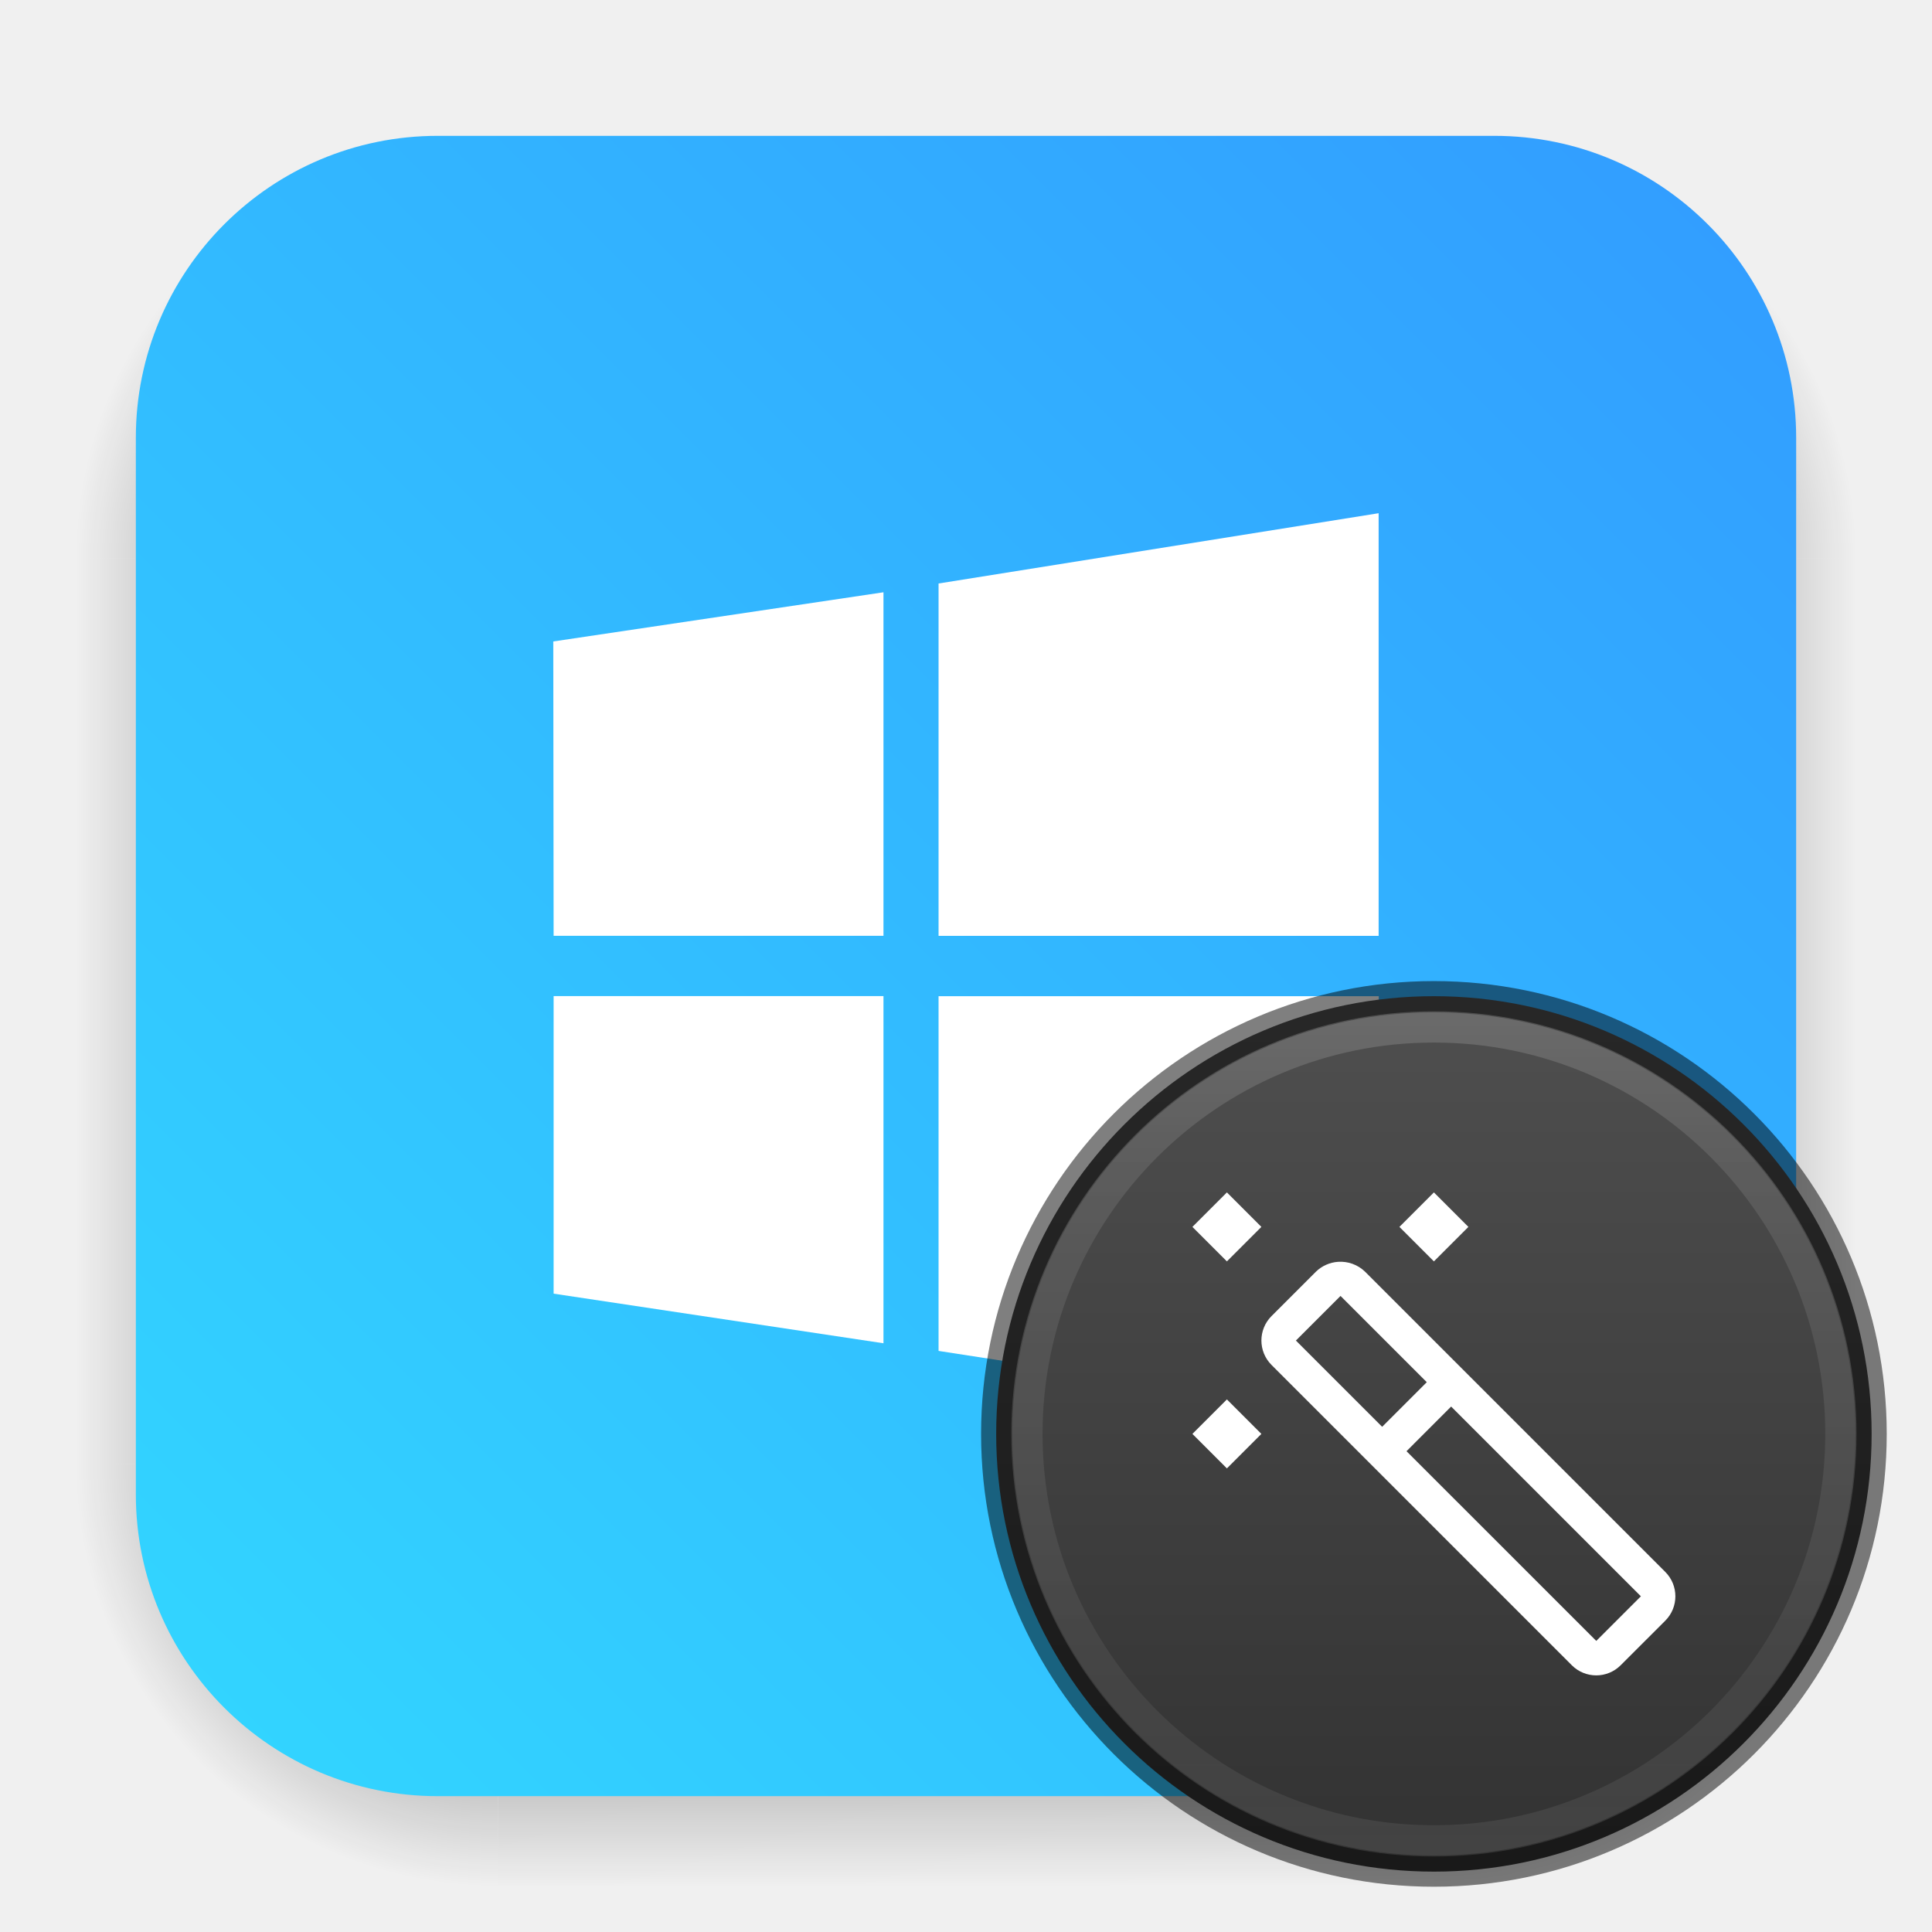
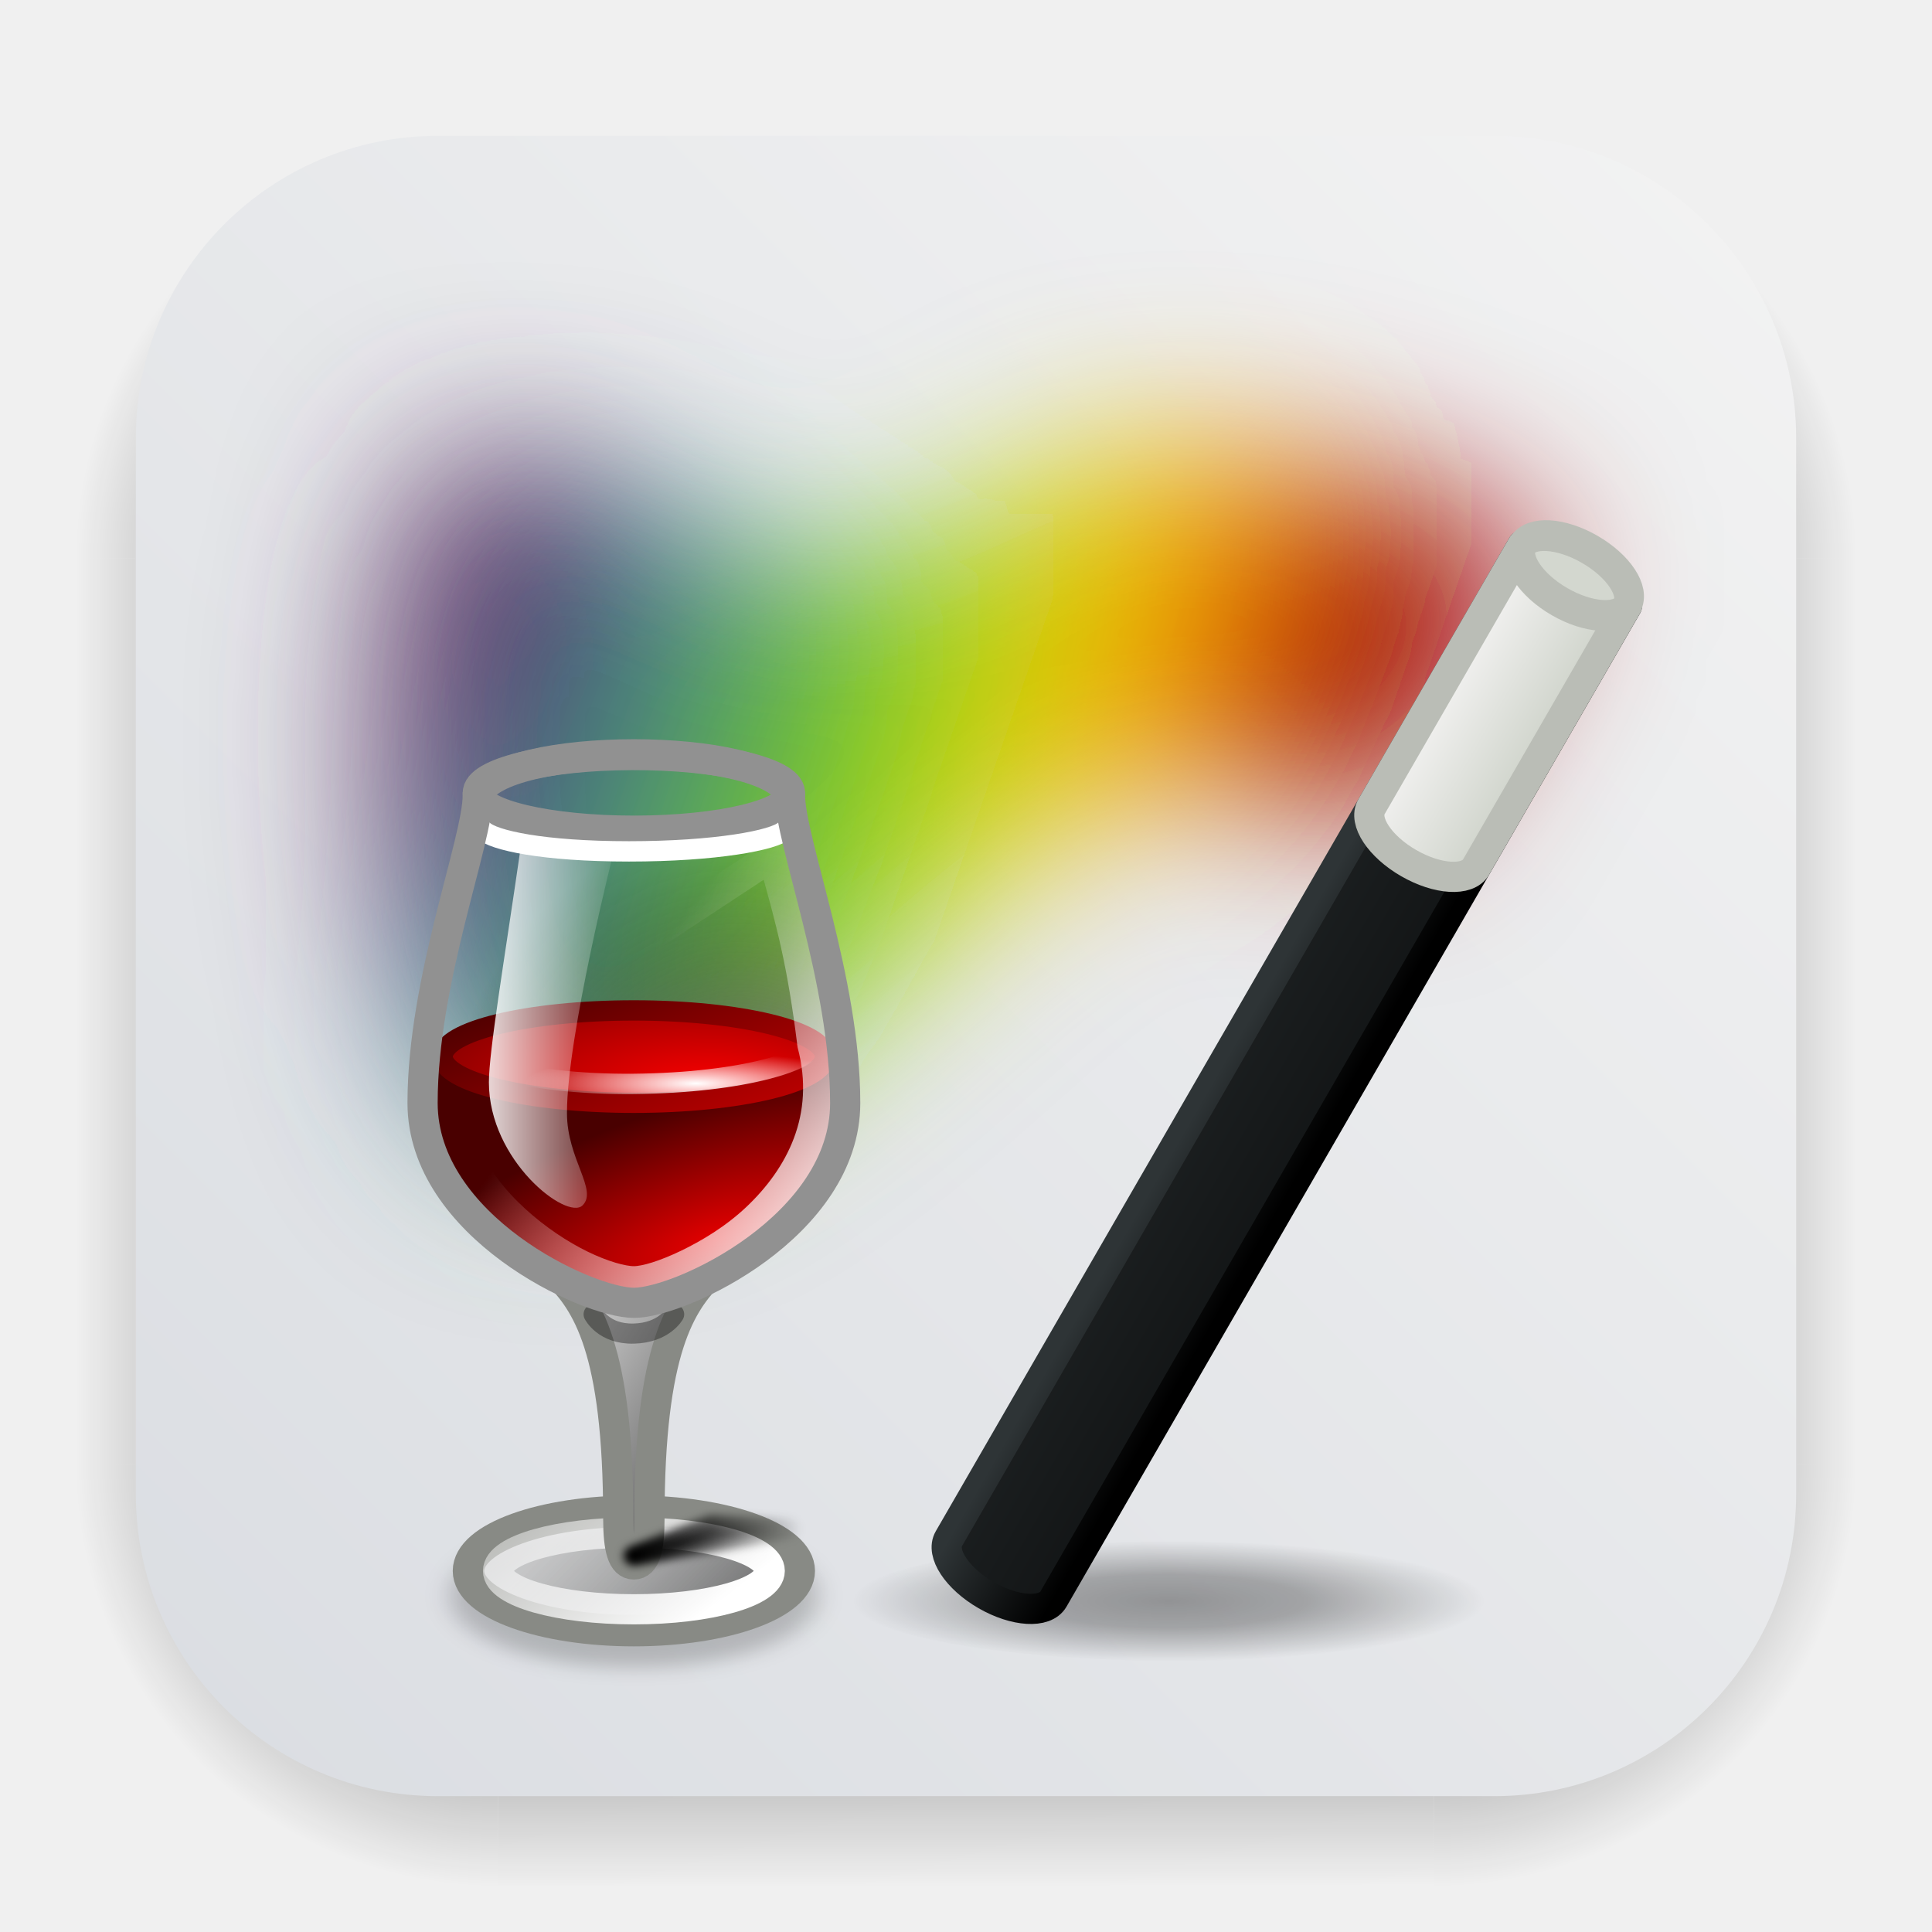
<svg xmlns="http://www.w3.org/2000/svg" xmlns:xlink="http://www.w3.org/1999/xlink" id="svg42" version="1.1" height="64" width="64">
  <defs id="defs22">
    <linearGradient gradientUnits="userSpaceOnUse" gradientTransform="matrix(.063557 0 0 .063557 94.615 19.296)" y2="1024" y1="4" x2="540" x1="540" id="e">
      <stop id="stop2" offset="0" stop-color="#c8c4b7" />
      <stop id="stop4" offset="1" stop-color="#888" />
    </linearGradient>
    <linearGradient gradientUnits="userSpaceOnUse" gradientTransform="matrix(.063762 0 0 .063762 94.514 19.784)" y2="1024" y1="4" x2="500" x1="500" id="g">
      <stop id="stop7" offset="0" stop-color="#fff" />
      <stop id="stop9" offset="1" stop-color="#e6e6e6" />
    </linearGradient>
    <linearGradient gradientUnits="userSpaceOnUse" gradientTransform="matrix(.063762 0 0 .063762 94.514 19.784)" y2="932.3" y1="2.854" x2="555.95" x1="555.95" id="h">
      <stop id="stop12" offset="0" />
      <stop id="stop14" offset="1" stop-color="#666" />
    </linearGradient>
    <linearGradient gradientUnits="userSpaceOnUse" gradientTransform="scale(3.7796)" y2="1.852" y1="15.081" x2="7.937" x1="7.937" id="linearGradient862-3">
      <stop id="stop17" offset="0" stop-color="#1560ff" />
      <stop id="stop19" offset="1" stop-color="#15afff" />
    </linearGradient>
    <linearGradient gradientUnits="userSpaceOnUse" gradientTransform="matrix(1.000007,0,0,1.000007,19.18783,0)" y2="1.058" y1="6.879" x2="7.937" x1="7.937" id="linearGradient865">
      <stop id="stop2-36" offset="0" stop-color="#fff" />
      <stop id="stop4-7" offset="1" stop-color="#fcc" />
    </linearGradient>
    <linearGradient gradientTransform="translate(19.18783)" gradientUnits="userSpaceOnUse" y2="3.933" y1="14.579" x2="12.314" x1="2.628" id="linearGradient855">
      <stop id="stop7-5" offset="0" stop-color="#d462aa" />
      <stop id="stop9-3" offset=".152" stop-color="#56c7d9" />
      <stop id="stop11" offset=".333" stop-color="#2da8b8" />
      <stop id="stop13" offset=".534" stop-color="#72cb6b" />
      <stop id="stop15" offset=".71" stop-color="#c4dc2b" />
      <stop id="stop17-5" offset=".862" stop-color="#f9da3e" />
      <stop id="stop19-6" offset="1" stop-color="#f69429" />
    </linearGradient>
    <linearGradient gradientUnits="userSpaceOnUse" gradientTransform="matrix(0.26458,0,0,0.26458,19.18783,0)" y2="6.992" y1="19" x2="57.008" x1="45" id="linearGradient910">
      <stop id="stop22" offset="0" stop-color="#fff" />
      <stop id="stop24" offset="1" stop-color="#ffe3cc" />
    </linearGradient>
    <linearGradient xlink:href="#linearGradient1051" id="linearGradient1053" x1="-127" y1="60" x2="-72" y2="5" gradientUnits="userSpaceOnUse" gradientTransform="translate(131.5,-0.5099986)" />
    <linearGradient id="linearGradient1051">
-       <stop style="stop-color:#32d7ff;stop-opacity:1" offset="0" id="stop1047" />
-       <stop style="stop-color:#329bff;stop-opacity:1" offset="1" id="stop1049" />
+       <stop style="stop-color:#dadde2;stop-opacity:1;" offset="0" id="stop1047" />
+       <stop style="stop-color:#f3f3f3;stop-opacity:1;" offset="1" id="stop1049" />
    </linearGradient>
    <filter id="filter2761" x="-.024" y="-.024" width="1.048" height="1.048" color-interpolation-filters="sRGB">
      <feGaussianBlur stdDeviation="0.146" id="feGaussianBlur874" />
    </filter>
    <linearGradient id="linearGradient4673" x1="1.257" x2="15.644" y1="15.429" y2="1.108" gradientTransform="matrix(3.7796,0,0,3.7796,-0.0026448,0.53066)" gradientUnits="userSpaceOnUse">
      <stop stop-color="#32dcff" offset="0" id="stop877" />
      <stop stop-color="#3296ff" offset="1" id="stop879" />
    </linearGradient>
    <filter color-interpolation-filters="sRGB" height="1.048" width="1.048" y="-.024" x="-.024" id="filter2761-36">
      <feGaussianBlur id="feGaussianBlur10" stdDeviation="0.146" />
    </filter>
    <linearGradient gradientUnits="userSpaceOnUse" gradientTransform="matrix(3.7796,0,0,3.7796,111.787,0.53107)" y2="1.17" y1="15.576" x2="15.65" x1="1.331" id="linearGradient1024-6">
      <stop id="stop13-7" offset="0" stop-color="#00dc96" />
      <stop id="stop15-5" offset="1" stop-color="#14d29b" />
    </linearGradient>
    <linearGradient gradientUnits="userSpaceOnUse" gradientTransform="matrix(0.27476,0,0,0.27476,-24.95212,-0.32515)" y2="12.461" y1="57.955" x2="45.628" x1="45.628" id="b">
      <stop id="stop2-3" offset="0" />
      <stop id="stop4-5" offset="1" stop-opacity="0" />
    </linearGradient>
    <filter id="filter2761-3" x="-.024" y="-.024" width="1.048" height="1.048" color-interpolation-filters="sRGB">
      <feGaussianBlur stdDeviation="0.146" id="feGaussianBlur878" />
    </filter>
    <linearGradient id="linearGradient1024-6-6" x1="1.331" x2="15.65" y1="15.576" y2="1.17" gradientTransform="matrix(3.7796,0,0,3.7796,-0.0020773,0.53047)" gradientUnits="userSpaceOnUse">
      <stop stop-color="#00dc96" offset="0" id="stop881" />
      <stop stop-color="#14d29b" offset="1" id="stop883" />
    </linearGradient>
    <filter id="filter2761-2" x="-.024" y="-.024" width="1.048" height="1.048" color-interpolation-filters="sRGB">
      <feGaussianBlur stdDeviation="0.146" id="feGaussianBlur988" />
    </filter>
    <linearGradient id="linearGradient1024" x1="1.331" x2="15.65" y1="15.576" y2="1.17" gradientUnits="userSpaceOnUse">
      <stop stop-color="#96aab4" offset="0" id="stop991" />
      <stop stop-color="#a0b4c3" offset="1" id="stop993" />
    </linearGradient>
    <linearGradient gradientTransform="matrix(3.779602,0,0,3.779602,-76.49192,0.9022598)" id="linearGradient1122" x1="3.105" x2="13.829" y1="8.326" y2="8.326" gradientUnits="userSpaceOnUse" xlink:href="#linearGradient1024" />
    <filter id="filter1272" x="-0.18" y="-0.18" width="1.36" height="1.36" color-interpolation-filters="sRGB">
      <feGaussianBlur stdDeviation="0.325" id="feGaussianBlur997" />
    </filter>
    <linearGradient id="linearGradient865-9" x1="3.661" x2="13.274" y1="8.326" y2="8.326" gradientTransform="matrix(3.750499,0,0,3.609444,-76.24561,2.31893)" gradientUnits="userSpaceOnUse">
      <stop stop-color="#3c505f" offset="0" id="stop1000" />
      <stop stop-color="#c3e6ff" offset="1" id="stop1002" />
    </linearGradient>
    <radialGradient id="gradient_ds_br" cx="0" cy="0" r="1" gradientUnits="userSpaceOnUse" gradientTransform="matrix(13.9984,0.00477622,-0.00477841,14.0048,47.5016,48.4952)">
      <stop offset="0.65" id="stop1" />
      <stop offset="1" stop-opacity="0" id="stop3" />
    </radialGradient>
    <linearGradient id="gradient_ds_b" x1="30.449" y1="48.5" x2="30.492" y2="62.5" gradientUnits="userSpaceOnUse">
      <stop offset="0.654" id="stop5" />
      <stop offset="1" stop-opacity="0" id="stop6" />
    </linearGradient>
    <radialGradient id="gradient_ds_bl" cx="0" cy="0" r="1" gradientUnits="userSpaceOnUse" gradientTransform="matrix(0,14,-14,0,16.5,48.5)">
      <stop offset="0.65" id="stop8" />
      <stop offset="1" stop-opacity="0" id="stop10" />
    </radialGradient>
    <linearGradient id="gradient_ds_r" x1="47.5" y1="33.5" x2="61.5" y2="33.501" gradientUnits="userSpaceOnUse">
      <stop offset="0.649" id="stop16" />
      <stop offset="1" stop-opacity="0" id="stop18" />
    </linearGradient>
    <linearGradient id="gradient_ds_l" x1="16.5" y1="33.895" x2="2.5" y2="33.895" gradientUnits="userSpaceOnUse">
      <stop offset="0.649" id="stop20" />
      <stop offset="1" stop-opacity="0" id="stop21" />
    </linearGradient>
    <radialGradient id="gradient_ds_tr" cx="0" cy="0" r="1" gradientTransform="matrix(0.00843236,-14,14.0084,0.0189842,47.4916,18.5)" gradientUnits="userSpaceOnUse">
      <stop offset="0.65" id="stop23" />
      <stop offset="1" stop-opacity="0" id="stop25" />
    </radialGradient>
    <linearGradient id="gradient_ds_t" x1="29.98" y1="18.5" x2="29.916" y2="4.5" gradientUnits="userSpaceOnUse">
      <stop offset="0.649" id="stop26" />
      <stop offset="1" stop-opacity="0" id="stop27" />
    </linearGradient>
    <radialGradient id="gradient_ds_tl" cx="0" cy="0" r="1" gradientTransform="matrix(-0.00843236,-14,-14.0084,0.0189842,16.5084,18.5)" gradientUnits="userSpaceOnUse">
      <stop offset="0.65" id="stop28" />
      <stop offset="1" stop-opacity="0" id="stop29" />
    </radialGradient>
    <linearGradient id="linearGradient7684" x1="57.007" x2="57.007" y1="11.148" y2="26.531" gradientTransform="matrix(1.820269,0,0,1.820269,-55.76803,13.70676)" gradientUnits="userSpaceOnUse">
      <stop stop-color="#43cfea" offset="0" id="stop1-1" style="stop-color:#4f4f4f;stop-opacity:1;" />
      <stop stop-color="#138aff" offset="1" id="stop2-8" style="stop-color:#323232;stop-opacity:1;" />
    </linearGradient>
-     <linearGradient xlink:href="#linearGradient30" id="linearGradient32" x1="22.168" y1="8.388" x2="22.168" y2="15.797" gradientUnits="userSpaceOnUse" gradientTransform="matrix(3.639616,0,0,3.639616,-32.6839,3.988091)" />
-     <linearGradient id="linearGradient30">
-       <stop style="stop-color:#ffffff;stop-opacity:0.398;" offset="0" id="stop31" />
-       <stop style="stop-color:#ffffff;stop-opacity:0.252;" offset="0.2" id="stop33" />
-       <stop style="stop-color:#ffffff;stop-opacity:0.149;" offset="0.8" id="stop34" />
-       <stop style="stop-color:#ffffff;stop-opacity:0.196;" offset="1" id="stop32" />
-     </linearGradient>
    <style id="style1">.cls-1{fill:none;}</style>
+     <radialGradient xlink:href="#linearGradient5314" id="radialGradient5320" cx="31.533" cy="42.718" fx="31.533" fy="42.718" r="10" gradientTransform="matrix(0.9411765,5.1573811e-8,-1.0232898e-7,0.3,1.733623,30.18469)" gradientUnits="userSpaceOnUse" />
+     <linearGradient id="linearGradient5314">
+       <stop style="stop-color:#000000;stop-opacity:0.357;" offset="0" id="stop5316" />
+       <stop id="stop5322" offset="0.437" style="stop-color:#000000;stop-opacity:0.287;" />
+       <stop style="stop-color:#000000;stop-opacity:0;" offset="1" id="stop5318" />
+     </linearGradient>
+     <linearGradient gradientTransform="translate(0.8090616,-0.6466886)" y2="34" x2="3" y1="41.882" x1="25.765" gradientUnits="userSpaceOnUse" id="linearGradient4505" xlink:href="#linearGradient4481" />
+     <linearGradient id="linearGradient4481">
+       <stop id="stop4483" offset="0" style="stop-color:#a40000;stop-opacity:1" />
+       <stop style="stop-color:#f57900;stop-opacity:1" offset="0.16" id="stop4491" />
+       <stop style="stop-color:#edd400;stop-opacity:1" offset="0.343" id="stop4489" />
+       <stop id="stop4495" offset="0.554" style="stop-color:#73d216;stop-opacity:1" />
+       <stop style="stop-color:#3465a4;stop-opacity:1" offset="1" id="stop4499" />
+       <stop id="stop4485" offset="1" style="stop-color:#5c3566;stop-opacity:1" />
+     </linearGradient>
+     <filter id="filter5336" x="-0.173" width="1.346" y="-0.284" height="1.568">
+       <feGaussianBlur stdDeviation="2.781" id="feGaussianBlur5338" />
+     </filter>
+     <linearGradient xlink:href="#linearGradient4387" id="linearGradient5044" gradientUnits="userSpaceOnUse" gradientTransform="rotate(30,24.63535,50.98996)" x1="9.697" y1="24.661" x2="33.232" y2="24.661" />
+     <linearGradient id="linearGradient4387">
+       <stop id="stop4389" offset="0" style="stop-color:#2e3436;stop-opacity:1" />
+       <stop id="stop4391" offset="1" style="stop-color:#000000;stop-opacity:1" />
+     </linearGradient>
+     <linearGradient xlink:href="#linearGradient4387" id="linearGradient5046" gradientUnits="userSpaceOnUse" gradientTransform="rotate(30,24.63535,50.98996)" x1="19.5" y1="28.5" x2="23.5" y2="28.5" />
+     <radialGradient xlink:href="#linearGradient4333-1" id="radialGradient4927" gradientUnits="userSpaceOnUse" gradientTransform="matrix(0.4206982,0,0,0.104173,-7.509389,25.52542)" cx="37.375" cy="33.188" fx="37.375" fy="33.188" r="14.625" />
+     <linearGradient id="linearGradient4333-1">
+       <stop offset="0" style="stop-color:#000000;stop-opacity:1" id="stop4335-5" />
+       <stop offset="1" style="stop-color:#000000;stop-opacity:0" id="stop4337-9" />
+     </linearGradient>
+     <filter id="filter3436-7" color-interpolation-filters="sRGB" height="1.491" width="1.242" y="-0.246" x="-0.121">
+       <feGaussianBlur id="feGaussianBlur3438-1" stdDeviation="0.319" />
+     </filter>
+     <radialGradient xlink:href="#linearGradient3346-7" id="radialGradient4929" gradientUnits="userSpaceOnUse" gradientTransform="matrix(1.591106,-0.078428,0.09931994,1.958258,-33.49066,-10.65446)" cx="27.5" cy="22.614" fx="27.5" fy="22.614" r="6.5" />
+     <linearGradient id="linearGradient3346-7">
+       <stop offset="0" style="stop-color:#737373;stop-opacity:1" id="stop3348-1" />
+       <stop offset="1" style="stop-color:#000000;stop-opacity:0" id="stop3350-7" />
+     </linearGradient>
+     <linearGradient xlink:href="#linearGradient3228-2" id="linearGradient4931" gradientUnits="userSpaceOnUse" gradientTransform="matrix(1.274475,0,0,1.028879,-20.4219,32.09443)" x1="27.681" y1="14.243" x2="21.44" y2="9.277" />
+     <linearGradient id="linearGradient3228-2">
+       <stop offset="0" style="stop-color:#373737;stop-opacity:1" id="stop3230-7" />
+       <stop offset="1" style="stop-color:#cfcfcf;stop-opacity:0.678" id="stop3232-2" />
+     </linearGradient>
+     <linearGradient xlink:href="#linearGradient3198-0" id="linearGradient4933" gradientUnits="userSpaceOnUse" gradientTransform="matrix(1.281847,0,0,0.9398128,-20.59144,33.07416)" x1="25.269" y1="12.038" x2="17.799" y2="5.035" />
+     <linearGradient id="linearGradient3198-0">
+       <stop offset="0" style="stop-color:#ffffff;stop-opacity:1" id="stop3200-6" />
+       <stop offset="1" style="stop-color:#ffffff;stop-opacity:0" id="stop3202-1" />
+     </linearGradient>
+     <linearGradient xlink:href="#linearGradient3220-2" id="linearGradient4935" gradientUnits="userSpaceOnUse" gradientTransform="matrix(1.034219,0,0,1.019566,-15.93024,7.003478)" x1="29" y1="33" x2="19" y2="27" />
+     <linearGradient id="linearGradient3220-2">
+       <stop offset="0" style="stop-color:#373737;stop-opacity:1" id="stop3222-6" />
+       <stop offset="1" style="stop-color:#ffffff;stop-opacity:1" id="stop3224-1" />
+     </linearGradient>
+     <radialGradient xlink:href="#linearGradient3189-5" id="radialGradient4937" gradientUnits="userSpaceOnUse" gradientTransform="matrix(0.9811466,-0.3224151,0.1189352,0.3517503,-17.67816,31.66461)" cx="26.625" cy="26.577" fx="26.625" fy="26.577" r="12.5" />
+     <linearGradient id="linearGradient3189-5">
+       <stop offset="0" style="stop-color:#e40000;stop-opacity:1" id="stop3191-9" />
+       <stop offset="1" style="stop-color:#490000;stop-opacity:1" id="stop3193-4" />
+     </linearGradient>
+     <radialGradient xlink:href="#linearGradient3171-9" id="radialGradient4939" gradientUnits="userSpaceOnUse" gradientTransform="matrix(1.281847,0,0,0.4652097,-20.59144,21.25793)" cx="25.017" cy="13.192" fx="25.017" fy="13.192" r="9.751" />
+     <linearGradient id="linearGradient3171-9">
+       <stop offset="0" style="stop-color:#fd0000;stop-opacity:1" id="stop3173-0" />
+       <stop offset="1" style="stop-color:#6a0000;stop-opacity:1" id="stop3175-9" />
+     </linearGradient>
+     <linearGradient xlink:href="#linearGradient4402-6" id="linearGradient4941" gradientUnits="userSpaceOnUse" gradientTransform="matrix(1.281847,0,0,0.9398128,-20.59144,16.03729)" x1="27.217" y1="15.984" x2="22.036" y2="7.135" />
+     <linearGradient id="linearGradient4402-6">
+       <stop offset="0" style="stop-color:#e80000;stop-opacity:1" id="stop4404-8" />
+       <stop offset="1" style="stop-color:#490000;stop-opacity:1" id="stop4406-9" />
+     </linearGradient>
+     <linearGradient xlink:href="#linearGradient3198-0" id="linearGradient4943" gradientUnits="userSpaceOnUse" gradientTransform="matrix(1.029304,0,0,1.028548,-15.77748,7.055247)" x1="30.376" y1="25.27" x2="22" y2="19" />
+     <linearGradient xlink:href="#linearGradient3198-0" id="linearGradient4945" gradientUnits="userSpaceOnUse" gradientTransform="matrix(1.034219,0,0,1.019566,-15.04557,6.324408)" x1="17.605" y1="18.312" x2="23" y2="18.312" />
+     <radialGradient xlink:href="#linearGradient3198-0" id="radialGradient4947" gradientUnits="userSpaceOnUse" gradientTransform="matrix(1.034219,0,0,0.1874519,-7.669162,24.60511)" cx="18" cy="14.19" fx="18" fy="14.19" r="5.505" />
+     <linearGradient xlink:href="#linearGradient3373-0" id="linearGradient4949" gradientUnits="userSpaceOnUse" gradientTransform="translate(-8,15.96763)" x1="16" y1="27.5" x2="20.5" y2="25.5" />
+     <linearGradient id="linearGradient3373-0">
+       <stop offset="0" style="stop-color:#000000;stop-opacity:1" id="stop3375-4" />
+       <stop offset="1" style="stop-color:#373737;stop-opacity:0" id="stop3377-8" />
+     </linearGradient>
+     <linearGradient xlink:href="#linearGradient4333-1" id="linearGradient4951" gradientUnits="userSpaceOnUse" gradientTransform="translate(-8,15.96763)" x1="16" y1="27" x2="21.5" y2="27" />
+     <filter id="filter3391-1" color-interpolation-filters="sRGB" height="2.321" width="1.266" y="-0.661" x="-0.133">
+       <feGaussianBlur id="feGaussianBlur3393-7" stdDeviation="0.14" />
+     </filter>
+     <linearGradient xlink:href="#linearGradient4414" id="linearGradient5041" gradientUnits="userSpaceOnUse" gradientTransform="rotate(30,24.63535,50.98996)" x1="20" y1="12" x2="23" y2="12" />
+     <linearGradient id="linearGradient4414">
+       <stop style="stop-color:#eeeeec;stop-opacity:1" offset="0" id="stop4416" />
+       <stop style="stop-color:#d3d7cf;stop-opacity:1" offset="1" id="stop4418" />
+     </linearGradient>
  </defs>
  <g id="ds" opacity="0.25">
    <path id="ds-br" d="m 47.5,48.5 h 14 v 14 h -14 z" fill="url(#gradient_ds_br)" style="fill:url(#gradient_ds_br)" />
    <path id="ds-b" d="m 16.5,48.5 h 31 v 14 h -31 z" fill="url(#gradient_ds_b)" style="fill:url(#gradient_ds_b)" />
    <path id="ds-bl" d="m 2.5,48.5 h 14 v 14 h -14 z" fill="url(#gradient_ds_bl)" style="fill:url(#gradient_ds_bl)" />
    <path id="ds-r" d="m 47.5,18.5 h 14 v 30 h -14 z" fill="url(#gradient_ds_r)" style="fill:url(#gradient_ds_r)" />
    <path id="ds-l" d="m 2.5,18.5 h 14 v 30 h -14 z" fill="url(#gradient_ds_l)" style="fill:url(#gradient_ds_l)" />
    <path id="ds-tr" d="m 47.5,4.5 h 14 v 14 h -14 z" fill="url(#gradient_ds_tr)" style="fill:url(#gradient_ds_tr)" />
    <path id="ds-t" d="m 16.5,4.5 h 31 v 14 h -31 z" fill="url(#gradient_ds_t)" style="fill:url(#gradient_ds_t)" />
    <path id="ds-tl" d="m 16.5,4.5 h -14 v 14 h 14 z" fill="url(#gradient_ds_tl)" style="fill:url(#gradient_ds_tl)" />
  </g>
  <rect style="fill:url(#linearGradient1053);fill-opacity:1;stroke-width:2.744;stroke-linecap:round" id="bg" width="55" height="55" x="4.5" y="4.5" rx="10" />
-   <g id="art">
-     <path id="path30" stroke-width="3.78" fill="#fff" d="m18.339 31-0.011-9.751 10.938-1.629v11.38zm12.752-11.671 14.578-2.328v14h-14.578zm14.582 13.671-0.004 14-14.578-2.249v-11.751zm-16.403 11.498-10.931-1.644v-9.857h10.927v11.498z" />
-   </g>
-   <g transform="matrix(1.035715,0,0,1.035715,-50.8587,14.78696)" id="em" style="stroke-width:0.966">
-     <path d="M 62,48 A 14,14 0 0 1 48,62 14,14 0 0 1 34,48 14,14 0 0 1 48,34 14,14 0 0 1 62,48 Z" fill="url(#linearGradient7684)" stroke-width="3.875" id="em-bg" style="fill:url(#linearGradient7684)" transform="translate(46.967,-16.415)" />
-     <path d="M 61,48 A 13,13 0 0 1 48,61 13,13 0 0 1 35,48 13,13 0 0 1 48,35 13,13 0 0 1 61,48 Z" fill="url(#linearGradient7684)" stroke-width="1.062" id="em-light" style="display:inline;opacity:0.4;fill:none;stroke:url(#linearGradient32);stroke-width:0.966;stroke-dasharray:none" transform="translate(46.967,-16.415)" />
-     <path d="M 62,48 A 14,14 0 0 1 48,62 14,14 0 0 1 34,48 14,14 0 0 1 48,34 14,14 0 0 1 62,48 Z" fill="url(#linearGradient7684)" stroke-width="1.062" id="em-border" style="opacity:0.5;fill:none;stroke:#000000;stroke-width:0.966;stroke-dasharray:none;stroke-opacity:1" transform="translate(46.967,-16.415)" />
-     <path id="em-glyph" style="display:inline;fill:#ffffff;fill-opacity:1;stroke-width:0.932" d="m 88.346,23.861 -1.103,1.103 1.103,1.103 1.103,-1.103 z m 6.621,0 -1.103,1.103 1.103,1.103 1.103,-1.103 z m -3.066,2.22 a 1.13,1.13 0 0 0 -0.702,0.31 l -1.427,1.427 a 1.105,1.105 0 0 0 0,1.56 l 9.607,9.608 a 1.105,1.105 0 0 0 1.56,0 l 1.428,-1.427 a 1.103,1.103 0 0 0 0,-1.56 l -9.608,-9.608 a 1.13,1.13 0 0 0 -0.859,-0.31 z m 0.079,1.091 2.759,2.759 -1.427,1.427 -2.759,-2.759 z m -3.634,3.31 -1.103,1.103 1.103,1.103 1.103,-1.103 z m 7.172,0.228 6.069,6.069 -1.427,1.427 -6.069,-6.068 z" />
+   <g id="art" />
+   <g id="g1" transform="translate(7.498469,9.038046)">
+     <ellipse style="fill:url(#radialGradient5320);fill-opacity:1;stroke:none" id="path5312" transform="matrix(1.1125,0,0,0.6666667,-3.725,15.33333)" cx="32" cy="43" rx="10" ry="3" />
+     <path id="path4471" d="m 38.438,18.817 5.371,-9.463 c 0,0 -11.432,-5.913 -16.485,-2.654 C 16,14 18,6 8,6 3.864,6 4.675,25.562 8,28 c 4.592,3.366 8.847,-0.497 16.809,-7.647 7.909,-7.102 13.629,-1.537 13.629,-1.537 z" style="fill:url(#linearGradient4505);fill-opacity:1;stroke:none;filter:url(#filter5336)" />
+     <path id="rect4403" d="M 42.933,9.027 23.933,41.936 c -0.276,0.478 0.275,1.314 1.232,1.866 0.957,0.552 1.956,0.612 2.232,0.134 l 19,-32.909 z" style="fill:url(#linearGradient5044);fill-opacity:1;fill-rule:nonzero;stroke:url(#linearGradient5046);stroke-width:1;stroke-linejoin:round" />
+     <g id="g4908" transform="translate(4.608974,-0.412099)">
+       <g transform="matrix(0.7031669,0,0,0.7031669,34.0937,46.69524)" id="g2637-7" style="display:inline" />
+       <path d="m 14.367,28.983 a 6.153,1.524 0 0 1 -12.305,0 6.153,1.524 0 1 1 12.305,0 z" id="path4331-5" style="opacity:0.07;fill:url(#radialGradient4927);fill-opacity:1;stroke:none" />
+       <path d="m 27.438,11 a 4.438,2.184 0 1 1 -8.875,0 4.438,2.184 0 1 1 8.875,0 z" transform="matrix(1.281847,0,0,0.9398128,-20.59144,33.8934)" id="path3420-6" style="display:inline;opacity:0.2;fill:#000000;fill-opacity:1;stroke:#000000;stroke-width:0.614;stroke-linecap:round;stroke-linejoin:round;stroke-miterlimit:0;stroke-dasharray:none;stroke-opacity:1;filter:url(#filter3436-7)" />
+       <path d="m 14.062,17.709 c -0.517,-1.02 -9.825,-1.02 -10.342,0 0,1.529 -1.551,6.117 -1.551,10.196 0,4.078 5.171,6.627 6.722,6.627 1.551,0 6.722,-2.549 6.722,-6.627 0,-4.078 -1.551,-8.666 -1.551,-10.196 z" id="path3159-3" style="display:inline;fill:url(#radialGradient4929);fill-opacity:1;fill-rule:evenodd;stroke:none" />
+       <path d="m 14.369,43.412 a 5.478,1.978 0 1 1 -10.957,0 5.478,1.978 0 1 1 10.957,0 z" id="path3157-9" style="display:inline;fill:url(#linearGradient4931);fill-opacity:1;stroke:#888a85;stroke-width:1.043;stroke-linecap:round;stroke-linejoin:round;stroke-miterlimit:0;stroke-dasharray:none;stroke-opacity:1" />
+       <path d="m 13.391,43.412 a 4.5,1.272 0 1 1 -9,0 4.5,1.272 0 1 1 9,0 z" id="path3236-4" style="display:inline;fill:none;stroke:url(#linearGradient4933);stroke-width:1;stroke-linecap:round;stroke-linejoin:round;stroke-miterlimit:0;stroke-dasharray:none;stroke-opacity:1" />
+       <path d="m 6.305,33.512 c 1.034,1.02 2.068,2.549 2.068,8.157 0,1.02 0.14,1.529 0.517,1.529 0.377,0 0.517,-0.51 0.517,-1.529 0,-5.608 1.034,-7.137 2.068,-8.157" id="path3163-8" style="display:inline;fill:url(#linearGradient4935);fill-opacity:1;fill-rule:evenodd;stroke:#888a85;stroke-width:1;stroke-linecap:round;stroke-linejoin:miter;stroke-opacity:1" />
+       <path d="m 1.891,26.412 c 0,6 5.449,8.12 7,8.12 1.551,0 7,-2.12 7,-8.12" id="path3179-1" style="display:inline;fill:url(#radialGradient4937);fill-opacity:1;fill-rule:evenodd;stroke:none" />
+       <path d="m 15.224,26.375 a 6.333,1.529 0 0 1 -12.667,0 6.333,1.529 0 1 1 12.667,0 z" id="path5788-2" style="display:inline;fill:url(#radialGradient4939);fill-opacity:1;stroke:url(#linearGradient4941);stroke-width:0.674;stroke-linecap:round;stroke-linejoin:round;stroke-miterlimit:0;stroke-dasharray:none;stroke-opacity:1" />
+       <path d="m 13.485,19.725 -10.5,6.906 c -0.472,2.107 0.576,3.884 1.969,5.156 0.7,0.639 1.478,1.154 2.188,1.5 0.71,0.346 1.366,0.531 1.75,0.531 0.385,0 1.046,-0.208 1.781,-0.562 0.735,-0.355 1.561,-0.852 2.281,-1.531 1.44,-1.358 2.499,-3.323 1.844,-5.781 -0.002,-0.01 -0.002,-0.021 0,-0.031 -0.326,-2.61 -0.671,-3.938 -1.312,-6.188 z" id="path10032" style="display:inline;fill:none;stroke:url(#linearGradient4943);stroke-width:1;stroke-linecap:round;stroke-linejoin:miter;stroke-opacity:1" />
+       <path d="m 5.122,19.579 h 3.103 c 0,0 -1.551,6.117 -1.551,8.666 0,1.529 1.034,2.549 0.517,3.059 -0.517,0.51 -3.103,-1.479 -3.103,-4.078 0,-1.02 0.517,-4.078 1.034,-7.647 z" id="path3266-9" style="display:inline;fill:url(#linearGradient4945);fill-opacity:1;fill-rule:evenodd;stroke:none" />
+       <path d="m 14.075,17.639 a 5.184,1.24 0 1 1 -7.84e-4,-0.022" id="path2385-3" style="display:inline;fill:none;stroke:#919191;stroke-width:0.974;stroke-linecap:round;stroke-linejoin:round;stroke-miterlimit:0;stroke-dasharray:none;stroke-opacity:1" />
+       <path d="m 13.891,18.877 c -0.333,0.333 -2.308,0.7 -5.162,0.7 -2.854,0 -4.504,-0.367 -4.838,-0.7" id="path3358-9" style="display:inline;fill:none;stroke:#ffffff;stroke-width:0.674;stroke-linecap:round;stroke-linejoin:round;stroke-miterlimit:0;stroke-opacity:1" />
+       <path d="m 14.891,25.912 c 0,0.57 -2.333,1.333 -6.013,1.367 -3.679,0.033 -5.987,-0.796 -5.987,-1.367" id="path3450-0" style="display:inline;fill:none;stroke:url(#radialGradient4947);stroke-width:0.674;stroke-linecap:round;stroke-linejoin:round;stroke-miterlimit:0;stroke-opacity:1" />
+       <path d="m 7.558,34.912 c 0,0 0.333,0.667 1.333,0.639 1,-0.027 1.333,-0.639 1.333,-0.639" id="path3395-8" style="display:inline;opacity:0.35;fill:none;stroke:#000000;stroke-width:0.667px;stroke-linecap:round;stroke-linejoin:round;stroke-opacity:1" />
+       <path d="m 8,43.468 2.5,-1 2.469,0.125 z" transform="matrix(1.034219,0,0,1.019566,0.6172729,-1.40602)" id="path3363-8" style="display:inline;fill:url(#linearGradient4949);fill-opacity:1;fill-rule:evenodd;stroke:url(#linearGradient4951);stroke-width:0.649px;stroke-linecap:round;stroke-linejoin:round;stroke-opacity:1;filter:url(#filter3391-1)" />
+       <path d="m 14.062,17.709 c -0.671,-1.797 -9.671,-1.797 -10.342,0 0,1.529 -1.829,6.125 -1.829,10.203 0,4.078 5.449,6.62 7,6.62 1.551,0 7,-2.541 7,-6.62 0,-4.078 -1.829,-8.674 -1.829,-10.203 z" id="path3354-5" style="fill:none;stroke:#919191;stroke-width:1;stroke-linecap:round;stroke-linejoin:miter;stroke-opacity:1" />
+     </g>
+     <path style="fill:url(#linearGradient5041);fill-opacity:1;fill-rule:nonzero;stroke:#babdb6;stroke-width:1;stroke-linejoin:round" d="m 42.933,9.027 -5,8.66 c -0.276,0.478 0.275,1.314 1.232,1.866 0.957,0.552 1.956,0.612 2.232,0.134 l 5,-8.66 z" id="path4410" />
+     <ellipse id="path4407" style="fill:#d3d7cf;fill-opacity:1;fill-rule:nonzero;stroke:#babdb6;stroke-width:1.208" transform="matrix(0.6928203,0.4,-0.4285714,0.7423074,57.07251,-25.86355)" cx="9" cy="43.5" rx="2.5" ry="1.167" />
  </g>
</svg>
